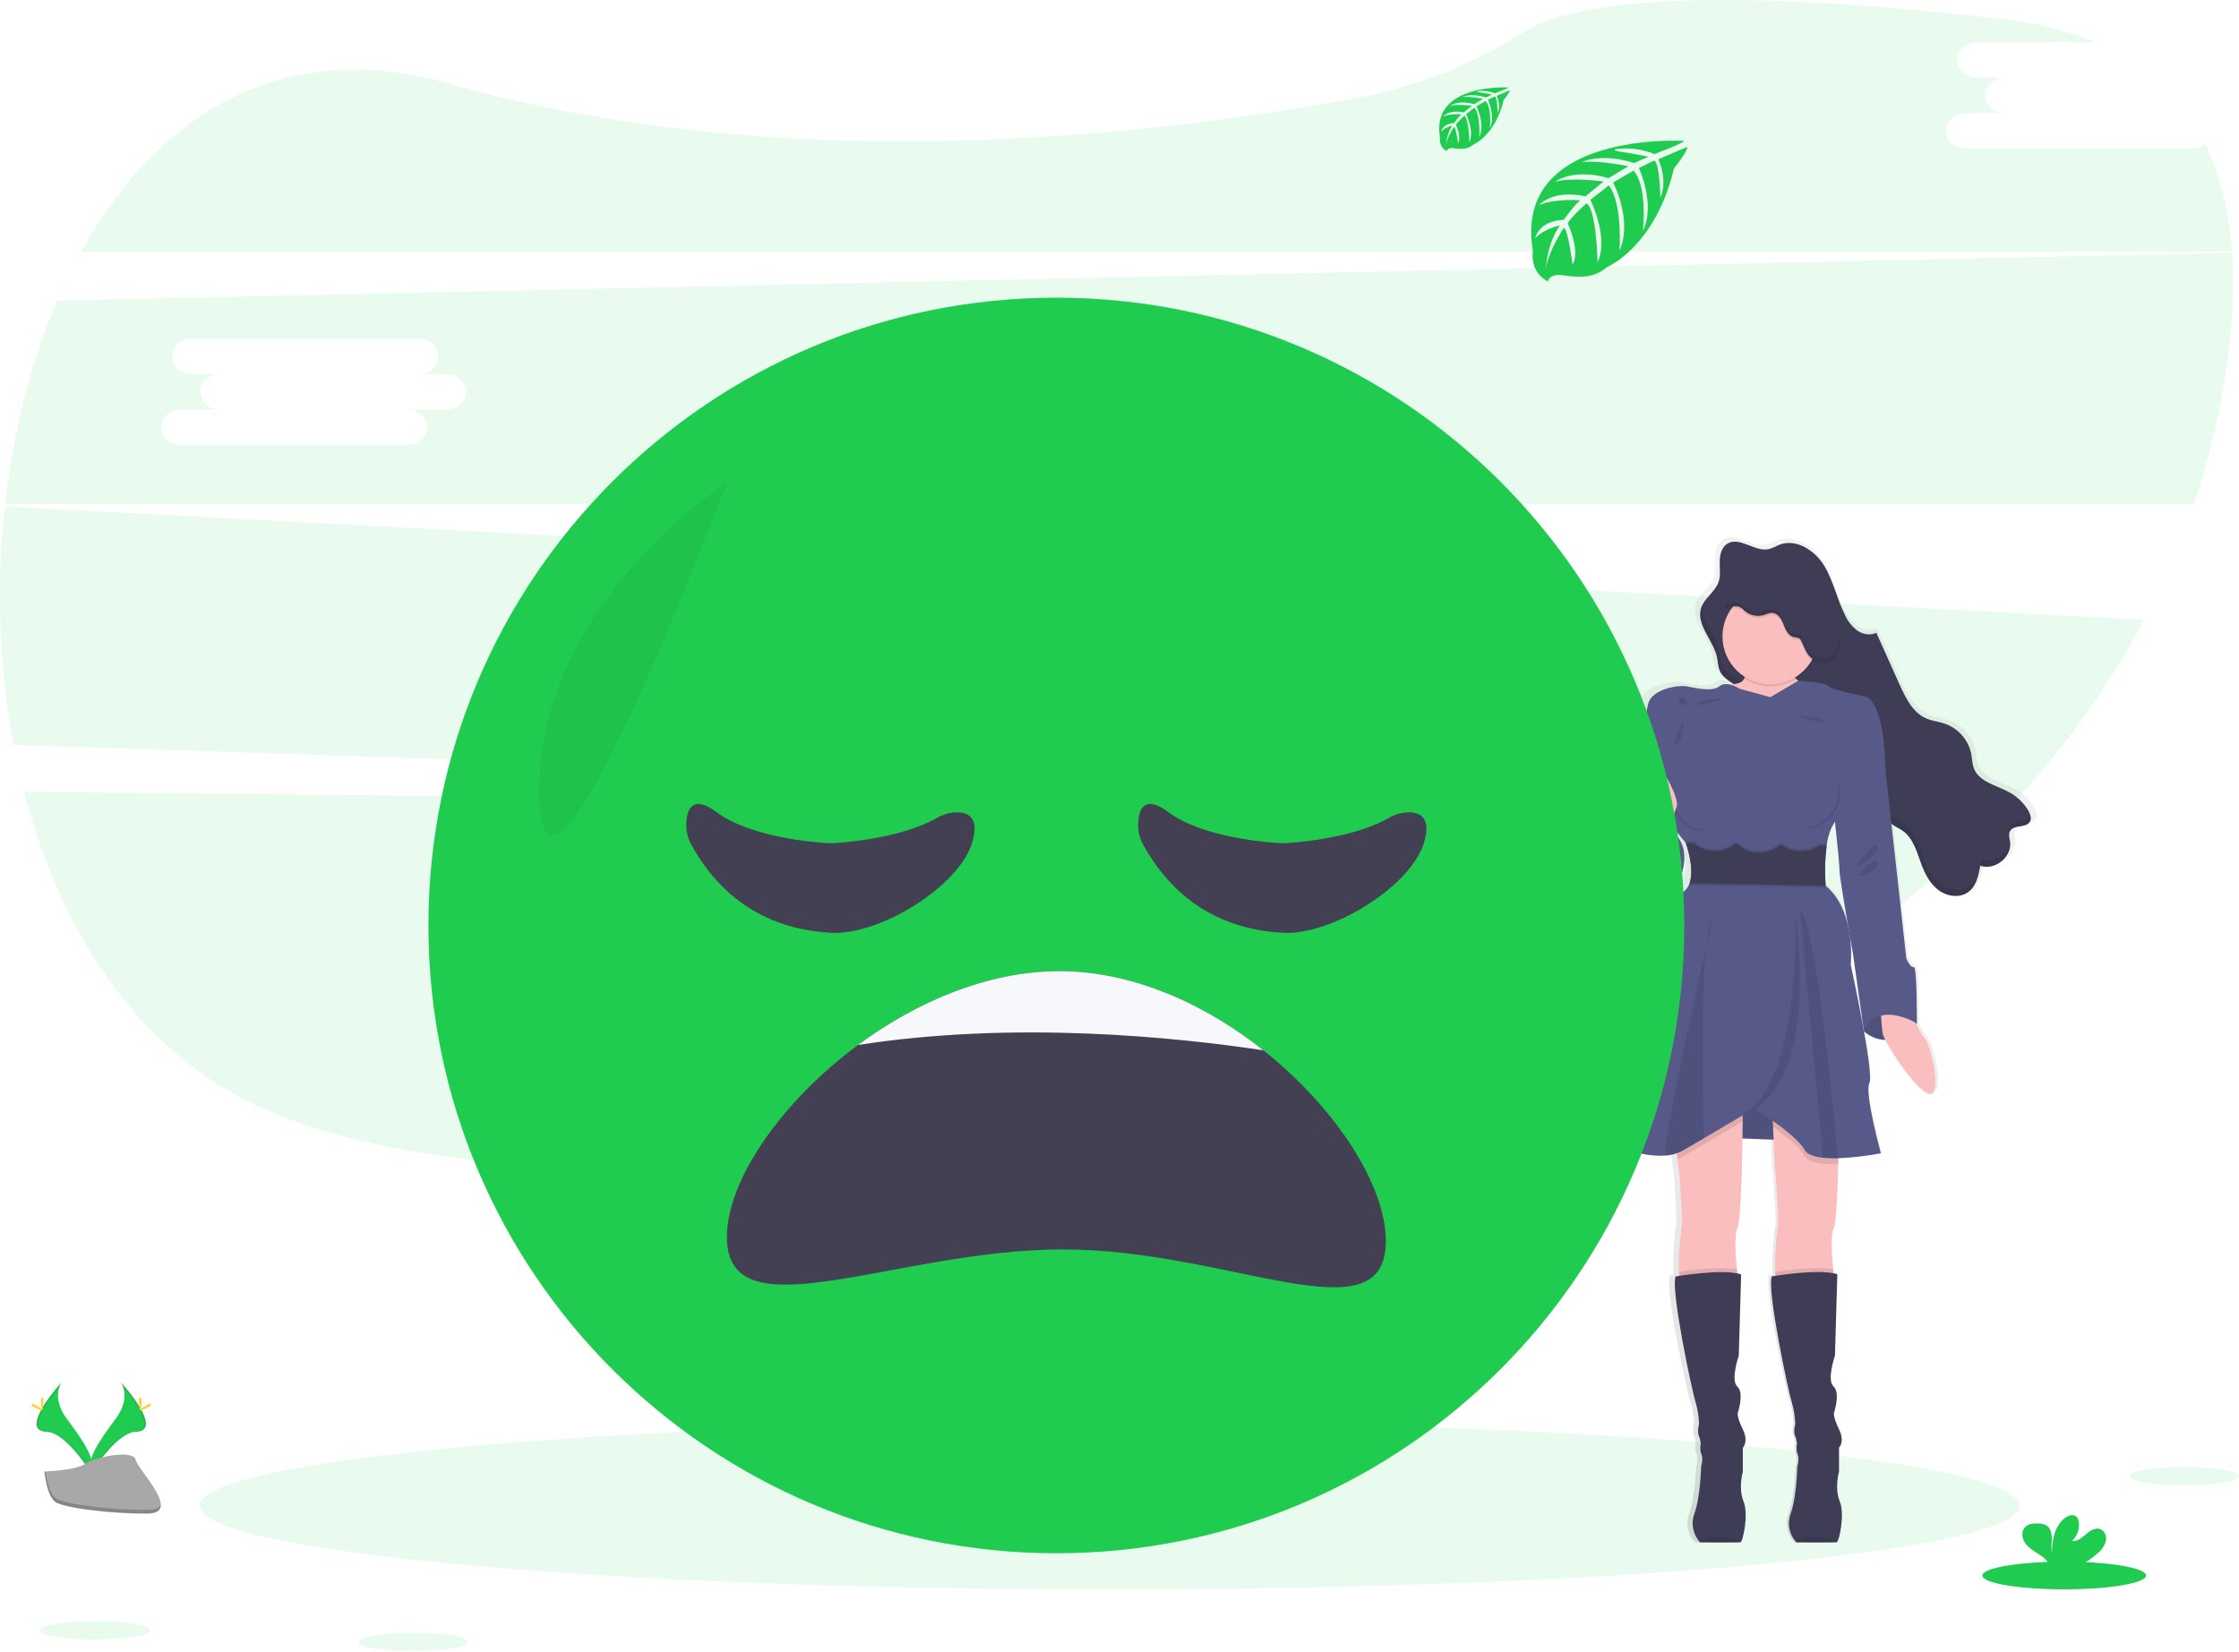
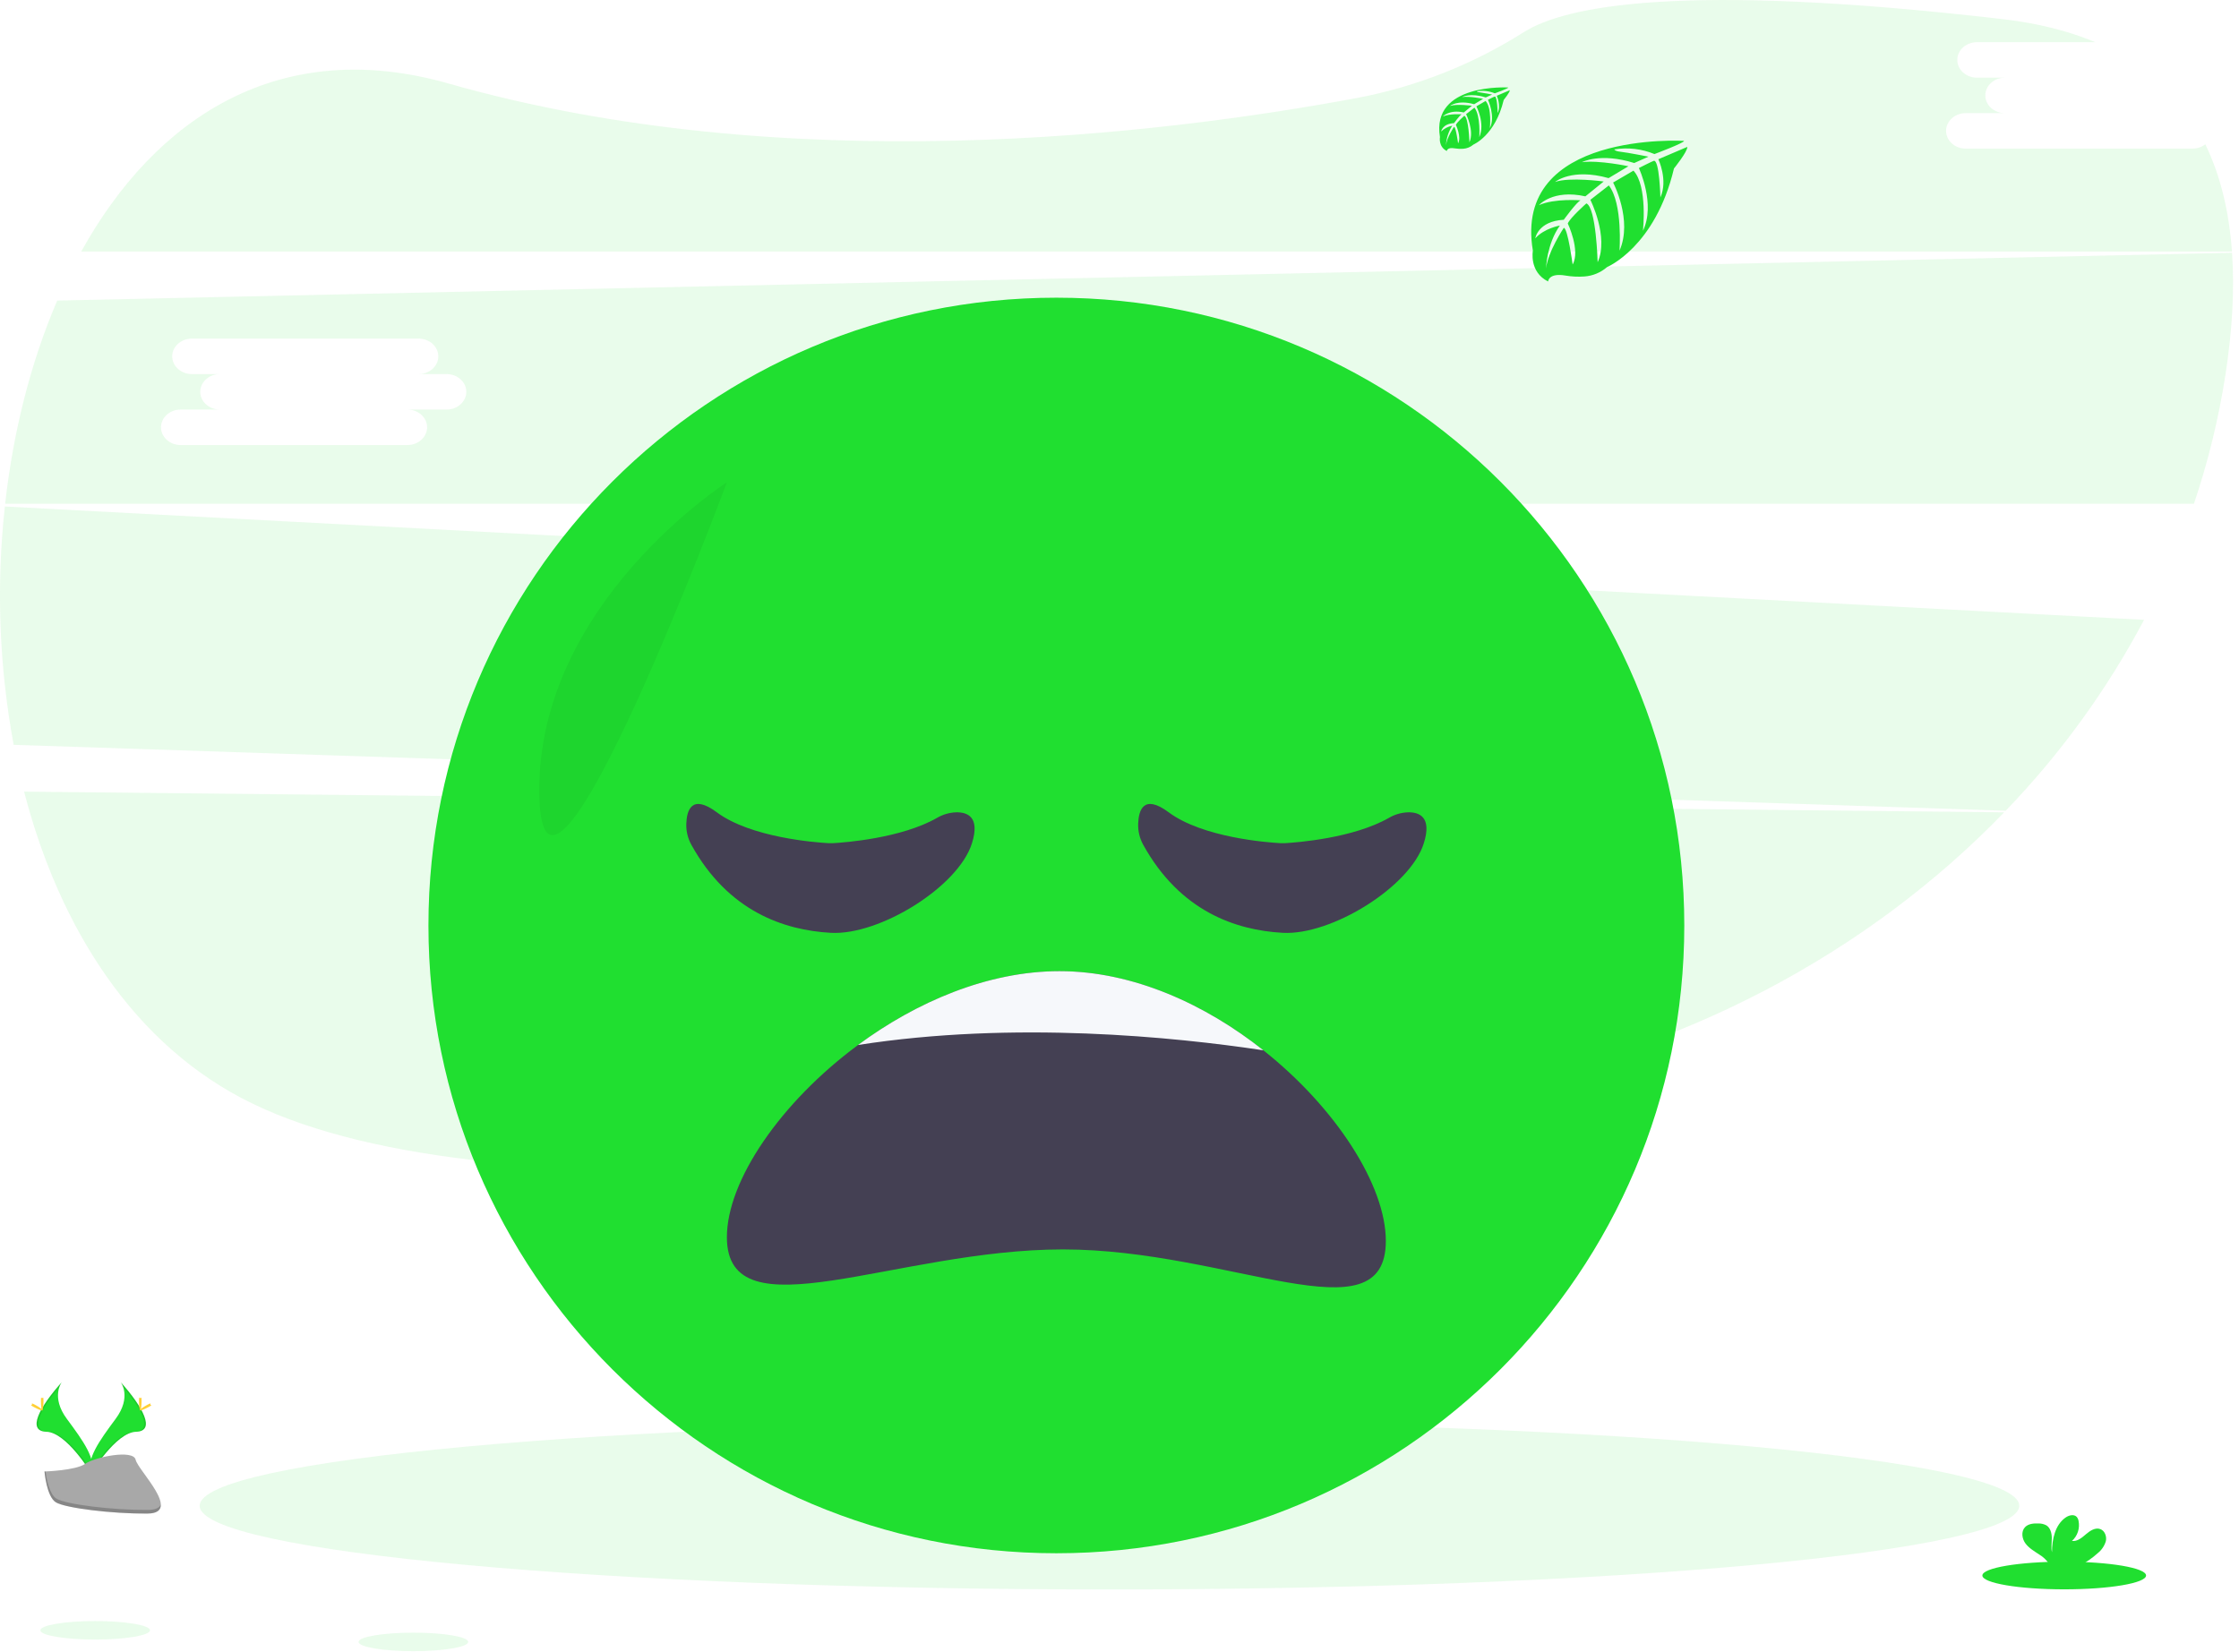
- <svg xmlns="http://www.w3.org/2000/svg" data-name="Layer 1" width="1100.02" height="811.41" viewBox="0 0 1100.02 811.41">
-   <defs>
-     <linearGradient id="785c60ff-874e-47fc-85e9-4f7317d8d736-263" x1="942.13" y1="802.28" x2="942.13" y2="308.24" gradientUnits="userSpaceOnUse">
-       <stop offset="0" stop-color="gray" stop-opacity="0.25" />
-       <stop offset="0.54" stop-color="gray" stop-opacity="0.12" />
-       <stop offset="1" stop-color="gray" stop-opacity="0.1" />
+ <svg xmlns="http://www.w3.org/2000/svg" data-name="Layer 1" width="1100.02" height="811.41" viewBox="0 0 1100.02 811.41" version="1.1" id="svg1761">
+   <defs id="defs1603">
+     <linearGradient id="785c60ff-874e-47fc-85e9-4f7317d8d736-282" x1="942.13" y1="802.28" x2="942.13" y2="308.24" gradientUnits="userSpaceOnUse">
+       <stop offset="0" stop-color="gray" stop-opacity="0.25" id="stop1596" />
+       <stop offset="0.54" stop-color="gray" stop-opacity="0.12" id="stop1598" />
+       <stop offset="1" stop-color="gray" stop-opacity="0.1" id="stop1600" />
    </linearGradient>
  </defs>
-   <path d="M61.83,433.31C79.2,500.44,115.94,558.47,174,586.6c120.7,58.46,392.91,28.31,596.07-6.3C875.16,562.4,967.53,513,1034.63,443.48Z" transform="translate(-49.99 -44.29)" fill="#20cc50" opacity="0.1" />
-   <path d="M1127.19,117.32H1015.72c-5.29,0-9.63-3.92-9.63-8.71s4.34-8.72,9.63-8.72H1035c-5.3,0-9.63-3.92-9.63-8.72s4.33-8.71,9.63-8.71h-13.76c-5.3,0-9.64-3.92-9.64-8.72s4.34-8.71,9.64-8.71h58.18c-12.91-5.43-28-9.29-45.39-11.32C875.38,35.28,818.74,47.47,798.76,60a234.52,234.52,0,0,1-81.54,32.34c-97.88,18.27-280.93,40.25-446.84-7C187.92,61.81,126.63,101.52,89.9,167.9H1146.55c-1.38-19.29-5.51-37.11-13.09-52.7A10.17,10.17,0,0,1,1127.19,117.32Z" transform="translate(-49.99 -44.29)" fill="#20cc50" opacity="0.1" />
-   <path d="M52.38,293.19A402.53,402.53,0,0,0,56.7,410.31l978.68,32.39a415.21,415.21,0,0,0,68-93.82Zm387.08,83.55H420.19c5.3,0,9.64,3.93,9.64,8.72s-4.34,8.71-9.64,8.71H308.72c-5.29,0-9.63-3.92-9.63-8.71s4.34-8.72,9.63-8.72H328c-5.3,0-9.63-3.92-9.63-8.71s4.33-8.72,9.63-8.72H314.23c-5.3,0-9.64-3.92-9.64-8.71s4.34-8.72,9.64-8.72H425.7c5.3,0,9.63,3.92,9.63,8.72s-4.33,8.71-9.63,8.71h13.76c5.3,0,9.63,3.92,9.63,8.72S444.76,376.74,439.46,376.74Z" transform="translate(-49.99 -44.29)" fill="#20cc50" opacity="0.1" />
-   <path d="M1146.59,168.5,78.11,192c-13,30.23-21.62,64.41-25.59,99.83H1127.87a379.29,379.29,0,0,0,15.52-63.63C1146.6,207.39,1147.88,187.26,1146.59,168.5ZM269.46,245.55H250.19c5.3,0,9.64,3.93,9.64,8.72s-4.34,8.72-9.64,8.72H138.72c-5.29,0-9.63-3.93-9.63-8.72s4.34-8.72,9.63-8.72H158c-5.3,0-9.63-3.92-9.63-8.71s4.33-8.72,9.63-8.72H144.23c-5.3,0-9.64-3.92-9.64-8.71s4.34-8.72,9.64-8.72H255.7c5.3,0,9.63,3.92,9.63,8.72s-4.33,8.71-9.63,8.71h13.76c5.3,0,9.63,3.93,9.63,8.72S274.76,245.55,269.46,245.55Z" transform="translate(-49.99 -44.29)" fill="#20cc50" opacity="0.1" />
-   <ellipse cx="545.08" cy="739.96" rx="446.98" ry="41.12" fill="#20cc50" opacity="0.1" />
-   <path d="M1050.63,444.61a1.48,1.48,0,0,1,0-.21c0-.11,0-.21,0-.31h0a8.54,8.54,0,0,0-1.27-3.21,25.29,25.29,0,0,0-9.26-8.76c-6.6-3.62-15.67-5.17-18.31-12.08-.81-2.14-.83-4.47-1.23-6.71a20.29,20.29,0,0,0-13.39-15.23c-3.14-1.05-6.53-1.34-9.58-2.64-6.82-2.9-10.42-10.05-13.47-16.66q-5.92-12.8-11.84-25.61c-3,1.51-6.88.8-9.69-1.09a20.1,20.1,0,0,1-6.27-7.75c-4.07-7.9-5.82-16.85-10.6-24.37s-14.33-13.46-22.77-10.19a38.86,38.86,0,0,1-5.1,2.11c-7.23,1.69-15.23-6.57-21.42-2.56A7,7,0,0,0,894,312a1.2,1.2,0,0,1,0-.2,12.79,12.79,0,0,0-1.32,5.22v0c0,.37,0,.73,0,1.08,0,.06,0,.12,0,.18,0,1.44.09,2.9.11,4.36a19.43,19.43,0,0,1-.28,3.66l0-.1a12.32,12.32,0,0,1-.52,2c-1.61,4.32-6.07,7.15-8.16,11.21l0-.2a10.56,10.56,0,0,0-.61,1.37,10.2,10.2,0,0,0-.57,3.31c-.18,7.63,7.91,14.81,8.85,23,.67,5.8,2,7.66,6.93,10.94l1.08.72c-.43,0-.87.06-1.36.07a3.32,3.32,0,0,0-.57.06,6.1,6.1,0,0,0-5.14.9c-3.78,3-12.72.69-16.69,0s-17.57,1.17-19.47,8.71-5.16,23.1-5.16,23.1,0,9.87-1.21,11.71a.59.59,0,0,0,0,.4c0,2.77.1,19.42-2.58,23.71-.66,1-.61,3.21-.12,5.93-2.82,3.63-5.47,7.87-5,10.65.86,5.69,12.4,23.58,28.94,14,0,0,9.41-17.21-2.43-26.36l.51-2c3.58,4.4,6.23,7.56,6.23,7.56s.14.37.36,1h-.36a47,47,0,0,1,2.78,13.08,16,16,0,0,1-.88,4.81h.31c-.09.34-.19.68-.31,1a8.72,8.72,0,0,1-3.11,4.21c-8.27,5.86-17.74,47.71-17.74,47.71S837.75,596.45,834,600.3c-3.1,3.16,16.38,12.06,31,11a23.86,23.86,0,0,0,6-1.14c.09,1,.19,2,.29,2.91.31,3,.63,5.78.83,6.65.52,2.18,1.55,24.44,1.55,24.44s-2.11,14.46-1.6,24.52c0,.69.09,1.35.15,2l-1.82.28c-2.76,6.2,8.61,57.93,10.16,62.28a41.42,41.42,0,0,1,1.72,10.55s-1,3.68-.17,5.69a13.84,13.84,0,0,1,1,3.85s-.68,3.34.35,5.52-.17,6-.17,6-.34,15.07-3.44,23.27A13.4,13.4,0,0,0,882,801.4a8.21,8.21,0,0,0,.7.81s17.1.14,20.11,0l.39,0c1.21-.17,4.31-13.73,1.55-20.26s-.34-14.57-.34-14.57V755.5s3.1-2.86,0-9-2.59-8-2.59-8,3.45-9.88-.17-13.06.69-15.24.69-15.24L903.56,670a15.81,15.81,0,0,0-1.95-.5c-.07-.66-.14-1.34-.21-2.06-.71-7.28-1.32-17.18.26-20S904,620,904.25,602.89l15.76.6c.33,8,.68,15.3.9,16.23.52,2.18,1.56,24.44,1.56,24.44s-2.12,14.46-1.61,24.52c0,.69.09,1.35.15,2l-1.82.28c-2.76,6.2,8.61,57.93,10.16,62.28a41.65,41.65,0,0,1,1.73,10.55s-1,3.68-.18,5.69a13.84,13.84,0,0,1,1,3.85s-.68,3.34.35,5.52-.17,6-.17,6-.34,15.07-3.44,23.27a13.4,13.4,0,0,0,2.22,13.26,8.21,8.21,0,0,0,.7.81s17.1.14,20.11,0l.39,0c1.21-.17,4.31-13.73,1.55-20.26s-.34-14.57-.34-14.57V755.5s3.1-2.86,0-9-2.59-8-2.59-8,3.45-9.88-.17-13.06.69-15.24.69-15.24L952.44,670a15.36,15.36,0,0,0-2-.5c-.07-.66-.14-1.34-.21-2.06-.71-7.28-1.32-17.18.26-20,1.27-2.31,2-17.19,2.33-31.72,0-1,0-2,.08-3a155.09,155.09,0,0,0,21.58-2.42s-8.43-29.81-5.85-34.66c1.11-2.09-.49-13.22-2.68-25.21a17.52,17.52,0,0,0,10.78,3.9c3.77,7.25,15.24,23.93,21.7,26.5,7.58,3,1.89-23.6-1.72-27.45a32.39,32.39,0,0,1-4.28-6.87c.1-.12.21-.22.31-.33s.18-28.3-1.55-27.79-3.79-4.19-3.79-4.19l-5.34-46.87-2.24-19.62,0,0c1.87,1.38,4.09,2.26,6,3.63,5.2,3.81,6.9,10.5,9.18,16.42,1.88,4.87,4.52,9.7,8.85,12.76s10.68,3.87,15,.77c4-2.91,5.18-8.16,6.06-12.95,7.26,2.55,16.07-4.27,15.13-11.72-.23-1.84-.91-3.85.05-5.46,1.92-3.18,8-1.33,10-4.47a3.34,3.34,0,0,0,.5-1.81C1050.62,444.74,1050.63,444.68,1050.63,444.61Zm-97.11,25.78c-.11,1.79,2.35,16.17,4.35,27.55-1.64-7.09-4.93-14.66-11.41-19.85,0,0,0-.36-.08-1h.08s-.27-2.86-.31-6.93a76.34,76.34,0,0,1,.8-10.78v-.09h-.13c0-.3.08-.61.13-.91a32.5,32.5,0,0,1,2.43-8.74,24.23,24.23,0,0,1,1.85-3.14C952.3,456.17,953.62,468.58,953.52,470.39Zm5.38,33.32c.88,4.91,1.51,8.36,1.51,8.36l5.31,36.46v.17c-2.86-15.39-6.51-31.61-6.51-31.61A63,63,0,0,0,958.9,503.71Z" transform="translate(-49.99 -44.29)" fill="url(#785c60ff-874e-47fc-85e9-4f7317d8d736-263)" />
-   <path d="M893.82,368.89c-1-9.24-11-17.21-8-26,1.63-4.79,6.73-7.72,8.45-12.48,1.14-3.14.63-6.59.64-9.93s.79-7.07,3.57-8.92c6-4,13.72,4.23,20.72,2.55a36.67,36.67,0,0,0,4.93-2.1c8.17-3.25,17.41,2.67,22,10.15s6.31,16.4,10.25,24.26a19.9,19.9,0,0,0,6.06,7.71c2.72,1.88,6.44,2.59,9.38,1.09l11.45,25.5c3,6.57,6.44,13.69,13,16.58,2.94,1.29,6.22,1.58,9.26,2.63a20,20,0,0,1,13,15.15c.39,2.24.4,4.56,1.19,6.69,2.55,6.88,11.32,8.42,17.71,12a24.77,24.77,0,0,1,9,8.71c1,1.73,1.86,4,.79,5.7-1.93,3.12-7.8,1.28-9.66,4.45-.94,1.6-.28,3.6,0,5.44.91,7.41-7.62,14.2-14.64,11.66-.85,4.77-2,10-5.86,12.89-4.15,3.1-10.3,2.28-14.49-.76s-6.73-7.85-8.55-12.7c-2.21-5.9-3.86-12.56-8.89-16.35-1.82-1.36-4-2.24-5.78-3.61-4-3.06-6-8.11-7.43-13-1.85-6.1-3.32-12.37-6-18.13s-6.92-11.12-12.73-13.75c-5.45-2.45-11.73-2.29-17.36-4.28-9.69-3.42-16.86-11.57-26.5-15.41a42.89,42.89,0,0,1-8.7-4.92C895.78,376.52,894.46,374.67,893.82,368.89Z" transform="translate(-49.99 -44.29)" fill="#3f3d56" />
-   <g opacity="0.1">
-     <path d="M894.72,328.45a10.12,10.12,0,0,0,.54-1.21c1.13-3.14.63-6.59.64-9.93a17.84,17.84,0,0,1,.31-3.32,14,14,0,0,0-1.31,6.32C894.89,323,895.21,325.82,894.72,328.45Z" transform="translate(-49.99 -44.29)" />
-     <path d="M1018,479.48c-4.15,3.09-10.3,2.28-14.49-.77S996.77,470.87,995,466c-2.21-5.9-3.85-12.56-8.89-16.35-1.81-1.36-4-2.25-5.77-3.61-4-3.06-6-8.11-7.44-12.95-1.85-6.1-3.31-12.37-6-18.13s-6.91-11.12-12.73-13.75c-5.44-2.45-11.72-2.29-17.35-4.28-9.7-3.42-16.87-11.57-26.5-15.41a43.45,43.45,0,0,1-8.71-4.92c-4.74-3.27-6-5.12-6.7-10.89-1-8.66-9.8-16.21-8.43-24.37a12.68,12.68,0,0,0-.59,1.36c-3,8.8,7,16.77,8,26,.65,5.77,2,7.62,6.7,10.89a43.45,43.45,0,0,0,8.71,4.92c9.63,3.84,16.8,12,26.5,15.41,5.63,2,11.91,1.83,17.35,4.28,5.82,2.63,10,8,12.73,13.75s4.19,12,6,18.13c1.47,4.84,3.4,9.89,7.44,12.95,1.81,1.36,4,2.25,5.77,3.61,5,3.79,6.68,10.45,8.89,16.35,1.82,4.85,4.37,9.65,8.56,12.69s10.34,3.86,14.49.77c2.65-2,4-5.05,4.89-8.32A12.28,12.28,0,0,1,1018,479.48Z" transform="translate(-49.99 -44.29)" />
-     <path d="M1038.55,449.49a4.21,4.21,0,0,0-.48,2.34c2.26-2.23,7.36-.92,9.14-3.79a3.65,3.65,0,0,0,.46-2.35C1045.35,447.89,1040.25,446.58,1038.55,449.49Z" transform="translate(-49.99 -44.29)" />
-     <path d="M1023.86,466.59c-.19,1-.38,2.07-.62,3.11,6.12,1.91,13.19-3,14.19-9.2C1035,465.27,1029,468.46,1023.86,466.59Z" transform="translate(-49.99 -44.29)" />
-   </g>
-   <path d="M906.74,373.7s3.33,6.72-6.5,6.86,6.33,43.64,6.33,43.64L922.91,445l20.33-11,1.17-30.34,1.5-18.33s-19-6.17-15.5-14.33S906.74,373.7,906.74,373.7Z" transform="translate(-49.99 -44.29)" fill="#fbbebe" />
-   <path d="M965.75,551.06s12,11.81,26-3.86L981,535.79H967.4Z" transform="translate(-49.99 -44.29)" fill="#575a89" />
-   <path d="M967.05,535.79l-1.65,15.27s12,11.81,26-3.86" transform="translate(-49.99 -44.29)" opacity="0.1" />
-   <path d="M987.24,537.87s4.83,12.67,8.33,16.5,9,30.33,1.67,27.33-21.33-25.33-22.17-29.16-1.16-14.67-1.16-14.67Z" transform="translate(-49.99 -44.29)" fill="#fbbebe" />
-   <polygon points="832.42 558.58 897.08 561.08 889.58 533.74 857.01 533.08 832.42 558.58" fill="#575a89" />
-   <polygon points="841.41 558.58 906.08 561.08 898.58 533.74 866 533.08 841.41 558.58" opacity="0.1" />
-   <path d="M903.57,648c-1.53,2.85-.94,12.71-.25,20,.44,4.64.92,8.21.92,8.21s-24.17,7.5-27.83,1c-.93-1.65-1.39-4.54-1.55-7.93-.5-10,1.55-24.41,1.55-24.41s-1-22.16-1.5-24.33c-.2-.87-.51-3.63-.81-6.62-.44-4.44-.86-9.38-.86-9.38l33-17.5s0,3.28-.06,8.33C906,611.23,905.47,644.5,903.57,648Z" transform="translate(-49.99 -44.29)" fill="#fbbebe" />
-   <path d="M904.24,676.21s-24.17,7.5-27.83,1c-.93-1.65-1.39-4.54-1.55-7.93,5-.76,20.22-2.86,28.46-1.28C903.76,672.64,904.24,676.21,904.24,676.21Z" transform="translate(-49.99 -44.29)" opacity="0.1" />
-   <path d="M905.07,802.21l-.38,0c-2.91.11-19.45,0-19.45,0a9,9,0,0,1-.68-.8,13.64,13.64,0,0,1-2.15-13.2c3-8.17,3.33-23.17,3.33-23.17s1.17-3.83.17-6-.34-5.5-.34-5.5a14.25,14.25,0,0,0-1-3.83c-.83-2,.17-5.67.17-5.67a42.45,42.45,0,0,0-1.67-10.5c-1.5-4.33-12.5-55.83-9.83-62,0,0,23.33-4,32.17-1l-1.17,40s-4.17,12-.67,15.17.17,13,.17,13-.5,1.83,2.5,8,0,9,0,9v11.83s-2.33,8,.33,14.5S906.24,802,905.07,802.21Z" transform="translate(-49.99 -44.29)" fill="#3f3d56" />
-   <path d="M950.86,648c-1.53,2.85-.94,12.71-.25,20,.44,4.64.92,8.21.92,8.21s-24.17,7.5-27.83,1c-.93-1.65-1.39-4.54-1.55-7.93-.5-10,1.55-24.41,1.55-24.41s-1-22.16-1.5-24.33c-.27-1.17-.74-12.33-1.11-22.34-.31-8.54-.56-16.26-.56-16.26l33,5.1s0,14.51-.41,29.42C952.76,630.92,952.09,645.74,950.86,648Z" transform="translate(-49.99 -44.29)" fill="#fbbebe" />
-   <path d="M951.53,676.21s-24.17,7.5-27.83,1c-.93-1.65-1.39-4.54-1.55-7.93,5-.76,20.22-2.86,28.46-1.28C951.05,672.64,951.53,676.21,951.53,676.21Z" transform="translate(-49.99 -44.29)" opacity="0.1" />
-   <path d="M952.36,802.21l-.38,0c-2.91.11-19.45,0-19.45,0a9,9,0,0,1-.68-.8,13.64,13.64,0,0,1-2.15-13.2C932.7,780,933,765,933,765s1.17-3.83.17-6-.34-5.5-.34-5.5a14.25,14.25,0,0,0-1-3.83c-.83-2,.17-5.67.17-5.67a42.45,42.45,0,0,0-1.67-10.5c-1.5-4.33-12.5-55.83-9.83-62,0,0,23.33-4,32.17-1l-1.17,40s-4.17,12-.67,15.17.17,13,.17,13-.5,1.83,2.5,8,0,9,0,9v11.83s-2.33,8,.33,14.5S953.53,802,952.36,802.21Z" transform="translate(-49.99 -44.29)" fill="#3f3d56" />
-   <circle cx="869.75" cy="313.77" r="23.5" opacity="0.1" />
-   <circle cx="869.75" cy="312.77" r="23.5" fill="#fbbebe" />
-   <path d="M873.24,604.54l33-17.5s0,3.28-.06,8.33c-4.82,2.88-12.09,7.21-19.08,11.3-3.8,2.23-7.51,4.39-10.69,6.2a14.2,14.2,0,0,1-2.31,1C873.66,609.48,873.24,604.54,873.24,604.54Z" transform="translate(-49.99 -44.29)" opacity="0.1" />
-   <path d="M953.53,587s0,14.51-.41,29.42H953a55.48,55.48,0,0,1-7.39-.23c-4.31-.46-7.76-1.6-9-3.86-2.51-4.4-9.54-10-15.48-14.17-.31-8.54-.56-16.26-.56-16.26Z" transform="translate(-49.99 -44.29)" opacity="0.1" />
-   <path d="M947.39,459.91a95.17,95.17,0,0,0-.48,19.63c15.16,12.5,12.33,38.83,12.33,38.83s11.67,53.34,9.17,58.17,5.66,34.5,5.66,34.5A145.51,145.51,0,0,1,953,613.46a55.48,55.48,0,0,1-7.39-.23c-4.31-.46-7.76-1.6-9-3.86-4.66-8.16-24.83-20.33-24.83-20.33S899,596.7,887.1,603.67c-3.8,2.23-7.51,4.39-10.69,6.2a19.84,19.84,0,0,1-8.35,2.29c-14.15,1.05-33-7.81-30-10.95,3.67-3.84,21.84-71.17,21.84-71.17s9.16-41.67,17.16-47.5a8.65,8.65,0,0,0,3-4.19c2.74-7.61-1.84-19.81-1.84-19.81s-25.83-31.83-24.67-33.67,1.17-11.66,1.17-11.66,3.17-15.5,5-23,15-9.34,18.83-8.67,12.49,3,16.15,0,9.84,1.17,9.84,1.17l15.18,4.18,13.65-8s13.68.7,14.85,2.53,19.17,5.34,19.17,5.34c9.16,6.16,8.83,35.5,8.83,35.5s-22,19.16-26.5,29A33.06,33.06,0,0,0,947.39,459.91Z" transform="translate(-49.99 -44.29)" fill="#575a89" />
-   <path d="M971.24,418.2l5,4,5.17,46.5,5.16,46.67s2,4.67,3.67,4.17,1.5,27.66,1.5,27.66-19.14-11.77-26,3.86l-5.34-37.69s-6.84-38.5-6.67-41.5-3.5-35.5-3.5-35.5Z" transform="translate(-49.99 -44.29)" fill="#575a89" />
-   <path d="M857.24,420.37l-3.67,4.5s.34,19.33-2.5,24,7.84,32,11.84,30.33,13-44.33,13-44.83S857.24,420.37,857.24,420.37Z" transform="translate(-49.99 -44.29)" fill="#575a89" />
-   <path d="M856.91,447.87s-11.67,11.83-10.84,17.5,12,23.48,28,13.91C874.07,479.28,888.91,451.37,856.91,447.87Z" transform="translate(-49.99 -44.29)" fill="#575a89" />
-   <path d="M904.69,802.24c-2.91.11-19.45,0-19.45,0a9,9,0,0,1-.68-.8C888.79,800,897.93,797.84,904.69,802.24Z" transform="translate(-49.99 -44.29)" opacity="0.1" />
-   <path d="M952,802.24c-2.91.11-19.45,0-19.45,0a9,9,0,0,1-.68-.8C936.08,800,945.22,797.84,952,802.24Z" transform="translate(-49.99 -44.29)" opacity="0.1" />
-   <path d="M888.28,509.11c-2.55,24.46-1.71,73-1.18,94.56-3.8,2.23-7.51,4.39-10.69,6.2a19.84,19.84,0,0,1-8.35,2.29C867,605.64,881.68,538.67,888.28,509.11Z" transform="translate(-49.99 -44.29)" opacity="0.1" />
-   <path d="M891.4,495.23c-.07.35-1.28,5.67-3.12,13.88C889,502.1,890,497.07,891.4,495.23Z" transform="translate(-49.99 -44.29)" opacity="0.1" />
-   <path d="M932,492.59s14.17,89-27.79,100C904.2,592.55,933.24,588.14,932,492.59Z" transform="translate(-49.99 -44.29)" opacity="0.1" />
-   <path d="M953,613.46a55.48,55.48,0,0,1-7.39-.23L934.29,491.54C941.51,496.26,950.15,582.62,953,613.46Z" transform="translate(-49.99 -44.29)" opacity="0.1" />
-   <path d="M902.24,343.24a6.19,6.19,0,0,1,2.23.23,9.73,9.73,0,0,1,2.82,2.12,10.05,10.05,0,0,0,9.54,1.85,12.58,12.58,0,0,1,3.59-1c1.91,0,3.56,1.4,4.55,3s1.5,3.5,2.35,5.21,2.21,3.33,4.08,3.75A7.14,7.14,0,0,1,934,359a3.68,3.68,0,0,1,1.12,1.55c1.56,3.37,2.8,7.35,6.13,9a9.17,9.17,0,0,0,3.91.85,8.17,8.17,0,0,0,4-.72,7.66,7.66,0,0,0,2.94-2.93c2.08-3.44,2.32-7.7,1.83-11.69A32.16,32.16,0,0,0,948.7,341a29.35,29.35,0,0,0-26.85-12.39,37.42,37.42,0,0,0-5.35,1c-6.36,1.7-12.6,4.88-16.46,10.21a34.64,34.64,0,0,1-3.07,3.78C898.72,343.43,900.48,343.28,902.24,343.24Z" transform="translate(-49.99 -44.29)" opacity="0.1" />
-   <path d="M902.24,342.24a6.19,6.19,0,0,1,2.23.23,9.73,9.73,0,0,1,2.82,2.12,10.05,10.05,0,0,0,9.54,1.85,12.58,12.58,0,0,1,3.59-1c1.91,0,3.56,1.4,4.55,3s1.5,3.5,2.35,5.21,2.21,3.33,4.08,3.75A7.14,7.14,0,0,1,934,358a3.68,3.68,0,0,1,1.12,1.55c1.56,3.37,2.8,7.35,6.13,9a9.17,9.17,0,0,0,3.91.85,8.17,8.17,0,0,0,4-.72,7.66,7.66,0,0,0,2.94-2.93c2.08-3.44,2.32-7.7,1.83-11.69A32.16,32.16,0,0,0,948.7,340a29.35,29.35,0,0,0-26.85-12.39,37.42,37.42,0,0,0-5.35,1c-6.36,1.7-12.6,4.88-16.46,10.21a34.64,34.64,0,0,1-3.07,3.78C898.72,342.43,900.48,342.28,902.24,342.24Z" transform="translate(-49.99 -44.29)" fill="#3f3d56" />
-   <path d="M876.74,398.2s1.17,9.34-2.83,11.67S876.74,398.2,876.74,398.2Z" transform="translate(-49.99 -44.29)" opacity="0.1" />
-   <path d="M961.57,470.54s9.5-14,10.84-10S961.57,470.54,961.57,470.54Z" transform="translate(-49.99 -44.29)" opacity="0.1" />
-   <path d="M962.24,475.2s9.37-11.5,10.27-7S962.24,475.2,962.24,475.2Z" transform="translate(-49.99 -44.29)" opacity="0.1" />
-   <path d="M934.72,461.51a15.21,15.21,0,0,1-9.42-3.1l-.82,0a14.8,14.8,0,0,1-10.29,3.87A14.6,14.6,0,0,1,903.52,458l-1.09,0a15.71,15.71,0,0,1-20.28-.37l-3.91-.07s4.58,12.2,1.84,19.81l66.83,1.19a95.17,95.17,0,0,1,.48-19.63v-.09l-3.67-.07A15.38,15.38,0,0,1,934.72,461.51Z" transform="translate(-49.99 -44.29)" opacity="0.1" />
-   <path d="M934.72,463.51a15.21,15.21,0,0,1-9.42-3.1l-.82,0a14.8,14.8,0,0,1-10.29,3.87A14.6,14.6,0,0,1,903.52,460l-1.09,0a15.71,15.71,0,0,1-20.28-.37l-3.91-.07s4.58,12.2,1.84,19.81l66.83,1.19a95.17,95.17,0,0,1,.48-19.63v-.09l-3.67-.07A15.38,15.38,0,0,1,934.72,463.51Z" transform="translate(-49.99 -44.29)" opacity="0.1" />
-   <path d="M934.72,462.51a15.21,15.21,0,0,1-9.42-3.1l-.82,0a14.8,14.8,0,0,1-10.29,3.87A14.6,14.6,0,0,1,903.52,459l-1.09,0a15.71,15.71,0,0,1-20.28-.37l-3.91-.07s4.58,12.2,1.84,19.81l66.83,1.19a95.17,95.17,0,0,1,.48-19.63v-.09l-3.67-.07A15.38,15.38,0,0,1,934.72,462.51Z" transform="translate(-49.99 -44.29)" fill="#3f3d56" />
-   <path d="M931.75,395.83s14.07.9,14.16,2.9S931.75,395.83,931.75,395.83Z" transform="translate(-49.99 -44.29)" opacity="0.1" />
-   <path d="M897.57,387.3s-14.07.9-14.16,2.9S897.57,387.3,897.57,387.3Z" transform="translate(-49.99 -44.29)" opacity="0.1" />
-   <path d="M951.34,428.19c-.14-.1-.28-.18-.42-.27,3.6,3.24,3,10.32-1.42,16.16s-11.13,8.27-15.21,5.65c.13.11.24.23.38.34,4,3.06,11,.66,15.62-5.38S955.36,431.26,951.34,428.19Z" transform="translate(-49.99 -44.29)" opacity="0.1" />
-   <path d="M874.05,443.33c-3.56-6.42-3.1-13.51.93-16.2-.15.07-.31.13-.46.21-4.42,2.46-5,9.83-1.34,16.47s10.26,10,14.68,7.58a3.83,3.83,0,0,0,.42-.28C883.87,453.11,877.61,449.75,874.05,443.33Z" transform="translate(-49.99 -44.29)" opacity="0.1" />
-   <path d="M878.81,389.19h0l-1.29,2-3.29-1.75,1.73-2.66A7.25,7.25,0,0,1,878.81,389.19Z" transform="translate(-49.99 -44.29)" opacity="0.1" />
-   <path d="M857.91,463.2s2.93-13.78-1-18.16-2.67-27.34,3.33-26.84,15,18.66,13.5,22.5-7.17,23.5-7.17,23.5Z" transform="translate(-49.99 -44.29)" fill="#fbbebe" />
-   <path d="M952,363.78a7.66,7.66,0,0,1-2.94,2.93,8.17,8.17,0,0,1-4,.72,9.17,9.17,0,0,1-3.91-.85c-3.33-1.66-4.57-5.64-6.13-9A3.68,3.68,0,0,0,934,356a7.14,7.14,0,0,0-2.57-.63c-1.87-.42-3.22-2.05-4.08-3.75s-1.37-3.58-2.35-5.21-2.64-3.06-4.55-3a12.29,12.29,0,0,0-3.59,1.05,10.08,10.08,0,0,1-9.54-1.86,9.73,9.73,0,0,0-2.82-2.12,6.19,6.19,0,0,0-2.23-.23c-1.15,0-2.29.11-3.44.2a25.14,25.14,0,0,1-1.83,2.14c1.75-.15,3.51-.3,5.27-.34a6.19,6.19,0,0,1,2.23.23,9.73,9.73,0,0,1,2.82,2.12,10.08,10.08,0,0,0,9.54,1.86,12.29,12.29,0,0,1,3.59-1.05c1.91,0,3.56,1.4,4.55,3s1.5,3.5,2.35,5.21,2.21,3.33,4.08,3.75A7.14,7.14,0,0,1,934,358a3.68,3.68,0,0,1,1.12,1.55c1.56,3.37,2.8,7.35,6.13,9a9.17,9.17,0,0,0,3.91.85,8.17,8.17,0,0,0,4-.72,7.66,7.66,0,0,0,2.94-2.93,16.59,16.59,0,0,0,2-9.26A15.28,15.28,0,0,1,952,363.78Z" transform="translate(-49.99 -44.29)" opacity="0.1" />
-   <ellipse cx="812.35" cy="423.74" rx="9" ry="6.1" fill="#575a89" />
-   <circle cx="518.99" cy="454.79" r="308.5" fill="#20cc50" />
-   <path d="M730.85,654.11c0,48.7-76.56,4.16-158.64,4.16s-165.1,42.7-165.1-6c0-27.77,26.46-66.39,64.42-94.44h0c28.6-21.14,63.72-36.28,99-36.28,36.28,0,71.82,16.39,100.17,38.89C706.48,588.81,730.85,626.93,730.85,654.11Z" transform="translate(-49.99 -44.29)" fill="#444053" />
-   <path d="M670.69,560.42c-43.63-6.57-122.54-14.58-199.16-2.61,28.6-21.14,63.72-36.28,99-36.28C606.8,521.53,642.34,537.92,670.69,560.42Z" transform="translate(-49.99 -44.29)" fill="#f6f8fb" />
-   <path d="M407.11,281.31s-92.93,59.41-92.17,152.34S407.11,281.31,407.11,281.31Z" transform="translate(-49.99 -44.29)" opacity="0.05" />
-   <path d="M877.36,113.52s-84.2-5.07-74.27,53.93c0,0-2,10.42,7.48,15.16,0,0,.15-4.37,8.63-2.89a39,39,0,0,0,9.15.44,19,19,0,0,0,11.18-4.62h0s23.67-9.77,32.88-48.46c0,0,6.81-8.44,6.54-10.6l-14.21,6.06s4.85,10.25,1,18.77c0,0-.46-18.39-3.19-18-.55.09-7.38,3.55-7.38,3.55s8.35,17.86,2,30.83c0,0,2.39-22-4.66-29.54l-10,5.84s9.76,18.44,3.14,33.49c0,0,1.7-23.08-5.24-32.07l-9.07,7.07s9.17,18.18,3.58,30.66c0,0-.73-26.87-5.54-28.9,0,0-7.93,7-9.14,9.87,0,0,6.28,13.19,2.39,20.15,0,0-2.39-17.9-4.35-18,0,0-7.9,11.86-8.73,20,0,0,.35-12.1,6.81-21.13,0,0-7.64,1.31-12.09,6.27,0,0,1.23-8.39,14-9.12,0,0,6.53-9,8.28-9.54,0,0-12.75-1.07-20.48,2.36,0,0,6.8-7.91,22.81-4.32l9-7.3s-16.78-2.3-23.9.24c0,0,8.19-7,26.31-1.9l9.75-5.83s-14.31-3.08-22.84-2c0,0,9-4.85,25.69.41l7-3.13s-10.49-2.06-13.56-2.38-3.23-1.18-3.23-1.18A36.35,36.35,0,0,1,862.83,120S877.61,114.45,877.36,113.52Z" transform="translate(-49.99 -44.29)" fill="#20cc50" />
-   <path d="M791,87.29s-38-2.3-33.56,24.36c0,0-.89,4.71,3.38,6.85,0,0,.06-2,3.9-1.3a18.06,18.06,0,0,0,4.13.2,8.69,8.69,0,0,0,5.06-2.09h0s10.69-4.42,14.85-21.9c0,0,3.08-3.81,3-4.79l-6.42,2.74s2.2,4.63.47,8.48c0,0-.21-8.31-1.44-8.11-.25,0-3.34,1.6-3.34,1.6s3.78,8.07.93,13.93c0,0,1.08-9.94-2.1-13.35l-4.52,2.64s4.41,8.34,1.42,15.14c0,0,.76-10.43-2.37-14.49l-4.1,3.19s4.14,8.21,1.62,13.85c0,0-.33-12.14-2.51-13.06,0,0-3.58,3.16-4.13,4.46,0,0,2.84,6,1.08,9.11,0,0-1.08-8.09-2-8.12,0,0-3.57,5.35-3.94,9a19.48,19.48,0,0,1,3.07-9.55,10.71,10.71,0,0,0-5.46,2.83s.55-3.79,6.34-4.12c0,0,2.95-4.06,3.74-4.31,0,0-5.76-.48-9.25,1.07,0,0,3.07-3.58,10.31-2l4-3.29s-7.58-1-10.8.1c0,0,3.7-3.16,11.89-.85l4.4-2.64s-6.46-1.39-10.32-.89c0,0,4.07-2.19,11.61.19l3.15-1.42s-4.74-.93-6.12-1.07-1.47-.53-1.47-.53a16.39,16.39,0,0,1,8.9,1S791.11,87.71,791,87.29Z" transform="translate(-49.99 -44.29)" fill="#20cc50" />
-   <ellipse cx="1073.09" cy="725.46" rx="26.93" ry="4.55" fill="#20cc50" opacity="0.1" />
-   <ellipse cx="46.77" cy="801.15" rx="26.93" ry="4.55" fill="#20cc50" opacity="0.1" />
-   <ellipse cx="203.1" cy="806.86" rx="26.93" ry="4.55" fill="#20cc50" opacity="0.1" />
-   <ellipse cx="1014.15" cy="774.22" rx="40.21" ry="6.8" fill="#20cc50" />
-   <path d="M1080.76,807.4a11.73,11.73,0,0,0,3.84-5.79c.49-2.29-.49-5.05-2.68-5.89-2.46-.94-5.09.77-7.08,2.49s-4.28,3.68-6.89,3.32a10.47,10.47,0,0,0,3.24-9.81,4.12,4.12,0,0,0-.9-2c-1.37-1.46-3.84-.84-5.48.31-5.2,3.66-6.65,10.72-6.68,17.08-.52-2.29-.08-4.68-.09-7s-.66-5-2.64-6.23a8,8,0,0,0-4-.94c-2.34-.09-4.94.14-6.54,1.85-2,2.13-1.47,5.69.26,8s4.35,3.81,6.76,5.42a15,15,0,0,1,4.84,4.61,4.83,4.83,0,0,1,.36.83h14.65A40.77,40.77,0,0,0,1080.76,807.4Z" transform="translate(-49.99 -44.29)" fill="#20cc50" />
-   <path d="M109.33,723.55s5.49,7.18-2.54,18-14.65,20-12,26.76c0,0,12.11-20.14,22-20.43S120.17,735.66,109.33,723.55Z" transform="translate(-49.99 -44.29)" fill="#20cc50" />
-   <path d="M109.33,723.55a9,9,0,0,1,1.12,2.25c9.62,11.3,14.74,21.85,5.5,22.11-8.62.25-19,15.65-21.43,19.54a9.3,9.3,0,0,0,.3.89s12.11-20.14,22-20.43S120.17,735.66,109.33,723.55Z" transform="translate(-49.99 -44.29)" opacity="0.1" />
-   <path d="M119.54,732.7c0,2.53-.29,4.58-.64,4.58s-.63-2-.63-4.58.35-1.34.71-1.34S119.54,730.17,119.54,732.7Z" transform="translate(-49.99 -44.29)" fill="#ffd037" />
-   <path d="M123,735.72c-2.22,1.21-4.15,1.94-4.32,1.63s1.5-1.53,3.72-2.74,1.34-.33,1.51,0S125.26,734.51,123,735.72Z" transform="translate(-49.99 -44.29)" fill="#ffd037" />
-   <path d="M80.31,723.55s-5.49,7.18,2.53,18,14.65,20,12,26.76c0,0-12.12-20.14-22-20.43S69.46,735.66,80.31,723.55Z" transform="translate(-49.99 -44.29)" fill="#20cc50" />
-   <path d="M80.31,723.55a8.63,8.63,0,0,0-1.12,2.25c-9.62,11.3-14.75,21.85-5.5,22.11,8.61.25,19,15.65,21.42,19.54a9.24,9.24,0,0,1-.29.89s-12.12-20.14-22-20.43S69.46,735.66,80.31,723.55Z" transform="translate(-49.99 -44.29)" opacity="0.1" />
-   <path d="M70.1,732.7c0,2.53.28,4.58.63,4.58s.63-2,.63-4.58-.35-1.34-.7-1.34S70.1,730.17,70.1,732.7Z" transform="translate(-49.99 -44.29)" fill="#ffd037" />
-   <path d="M66.59,735.72c2.22,1.21,4.16,1.94,4.33,1.63s-1.5-1.53-3.72-2.74-1.35-.33-1.51,0S64.37,734.51,66.59,735.72Z" transform="translate(-49.99 -44.29)" fill="#ffd037" />
-   <path d="M71.85,767.4s15.36-.47,20-3.77,23.63-7.23,24.78-2,23.08,26.3,5.74,26.44-40.29-2.71-44.91-5.52S71.85,767.4,71.85,767.4Z" transform="translate(-49.99 -44.29)" fill="#a8a8a8" />
-   <path d="M122.66,786.28c-17.34.14-40.29-2.71-44.91-5.52-3.52-2.14-4.92-9.83-5.39-13.38l-.51,0s1,12.39,5.59,15.2,27.57,5.66,44.91,5.52c5,0,6.73-1.83,6.64-4.46C128.29,785.25,126.39,786.25,122.66,786.28Z" transform="translate(-49.99 -44.29)" opacity="0.2" />
-   <path d="M459.3,458.63c5.87-.33,33.5-2.41,51.05-12.42a19.89,19.89,0,0,1,9.27-2.73c5.58-.16,12,2.17,7.89,15.21-6.66,21.33-45.33,45.33-69.33,44-23.08-1.28-50.46-10.58-68.54-43.28a20,20,0,0,1-2.47-10.29c.21-6.6,2.61-14.87,15-5.65,16.74,12.45,48.5,14.81,54.87,15.16A21.11,21.11,0,0,0,459.3,458.63Z" transform="translate(-49.99 -44.29)" fill="#444053" />
-   <path d="M681.3,458.63c5.87-.33,33.5-2.41,51.05-12.42a19.89,19.89,0,0,1,9.27-2.73c5.58-.16,12,2.17,7.89,15.21-6.66,21.33-45.33,45.33-69.33,44-23.08-1.28-50.46-10.58-68.54-43.28a20,20,0,0,1-2.47-10.29c.21-6.6,2.61-14.87,15-5.65,16.74,12.45,48.5,14.81,54.87,15.16A21.11,21.11,0,0,0,681.3,458.63Z" transform="translate(-49.99 -44.29)" fill="#444053" />
+   <path d="M61.83,433.31C79.2,500.44,115.94,558.47,174,586.6c120.7,58.46,392.91,28.31,596.07-6.3C875.16,562.4,967.53,513,1034.63,443.48Z" transform="translate(-49.99 -44.29)" fill="#20df30" opacity="0.1" id="path1607" />
+   <path d="M1127.19,117.32H1015.72c-5.29,0-9.63-3.92-9.63-8.71s4.34-8.72,9.63-8.72H1035c-5.3,0-9.63-3.92-9.63-8.72s4.33-8.71,9.63-8.71h-13.76c-5.3,0-9.64-3.92-9.64-8.72s4.34-8.71,9.64-8.71h58.18c-12.91-5.43-28-9.29-45.39-11.32C875.38,35.28,818.74,47.47,798.76,60a234.52,234.52,0,0,1-81.54,32.34c-97.88,18.27-280.93,40.25-446.84-7C187.92,61.81,126.63,101.52,89.9,167.9H1146.55c-1.38-19.29-5.51-37.11-13.09-52.7A10.17,10.17,0,0,1,1127.19,117.32Z" transform="translate(-49.99 -44.29)" fill="#20df30" opacity="0.1" id="path1609" />
+   <path d="M52.38,293.19A402.53,402.53,0,0,0,56.7,410.31l978.68,32.39a415.21,415.21,0,0,0,68-93.82Zm387.08,83.55H420.19c5.3,0,9.64,3.93,9.64,8.72s-4.34,8.71-9.64,8.71H308.72c-5.29,0-9.63-3.92-9.63-8.71s4.34-8.72,9.63-8.72H328c-5.3,0-9.63-3.92-9.63-8.71s4.33-8.72,9.63-8.72H314.23c-5.3,0-9.64-3.92-9.64-8.71s4.34-8.72,9.64-8.72H425.7c5.3,0,9.63,3.92,9.63,8.72s-4.33,8.71-9.63,8.71h13.76c5.3,0,9.63,3.92,9.63,8.72S444.76,376.74,439.46,376.74Z" transform="translate(-49.99 -44.29)" fill="#20df30" opacity="0.1" id="path1611" />
+   <path d="M1146.59,168.5,78.11,192c-13,30.23-21.62,64.41-25.59,99.83H1127.87a379.29,379.29,0,0,0,15.52-63.63C1146.6,207.39,1147.88,187.26,1146.59,168.5ZM269.46,245.55H250.19c5.3,0,9.64,3.93,9.64,8.72s-4.34,8.72-9.64,8.72H138.72c-5.29,0-9.63-3.93-9.63-8.72s4.34-8.72,9.63-8.72H158c-5.3,0-9.63-3.92-9.63-8.71s4.33-8.72,9.63-8.72H144.23c-5.3,0-9.64-3.92-9.64-8.71s4.34-8.72,9.64-8.72H255.7c5.3,0,9.63,3.92,9.63,8.72s-4.33,8.71-9.63,8.71h13.76c5.3,0,9.63,3.93,9.63,8.72S274.76,245.55,269.46,245.55Z" transform="translate(-49.99 -44.29)" fill="#20df30" opacity="0.1" id="path1613" />
+   <ellipse cx="545.08" cy="739.96" rx="446.98" ry="41.12" fill="#20df30" opacity="0.1" id="ellipse1615" />
+   <circle cx="518.99" cy="454.79" r="308.5" fill="#20df30" id="circle1715" />
+   <path d="M730.85,654.11c0,48.7-76.56,4.16-158.64,4.16s-165.1,42.7-165.1-6c0-27.77,26.46-66.39,64.42-94.44h0c28.6-21.14,63.72-36.28,99-36.28,36.28,0,71.82,16.39,100.17,38.89C706.48,588.81,730.85,626.93,730.85,654.11Z" transform="translate(-49.99 -44.29)" fill="#444053" id="path1717" />
+   <path d="M670.69,560.42c-43.63-6.57-122.54-14.58-199.16-2.61,28.6-21.14,63.72-36.28,99-36.28C606.8,521.53,642.34,537.92,670.69,560.42Z" transform="translate(-49.99 -44.29)" fill="#f6f8fb" id="path1719" />
+   <path d="M407.11,281.31s-92.93,59.41-92.17,152.34S407.11,281.31,407.11,281.31Z" transform="translate(-49.99 -44.29)" opacity="0.05" id="path1721" />
+   <path d="M877.36,113.52s-84.2-5.07-74.27,53.93c0,0-2,10.42,7.48,15.16,0,0,.15-4.37,8.63-2.89a39,39,0,0,0,9.15.44,19,19,0,0,0,11.18-4.62h0s23.67-9.77,32.88-48.46c0,0,6.81-8.44,6.54-10.6l-14.21,6.06s4.85,10.25,1,18.77c0,0-.46-18.39-3.19-18-.55.09-7.38,3.55-7.38,3.55s8.35,17.86,2,30.83c0,0,2.39-22-4.66-29.54l-10,5.84s9.76,18.44,3.14,33.49c0,0,1.7-23.08-5.24-32.07l-9.07,7.07s9.17,18.18,3.58,30.66c0,0-.73-26.87-5.54-28.9,0,0-7.93,7-9.14,9.87,0,0,6.28,13.19,2.39,20.15,0,0-2.39-17.9-4.35-18,0,0-7.9,11.86-8.73,20,0,0,.35-12.1,6.81-21.13,0,0-7.64,1.31-12.09,6.27,0,0,1.23-8.39,14-9.12,0,0,6.53-9,8.28-9.54,0,0-12.75-1.07-20.48,2.36,0,0,6.8-7.91,22.81-4.32l9-7.3s-16.78-2.3-23.9.24c0,0,8.19-7,26.31-1.9l9.75-5.83s-14.31-3.08-22.84-2c0,0,9-4.85,25.69.41l7-3.13s-10.49-2.06-13.56-2.38-3.23-1.18-3.23-1.18A36.35,36.35,0,0,1,862.83,120S877.61,114.45,877.36,113.52Z" transform="translate(-49.99 -44.29)" fill="#20df30" id="path1723" />
+   <path d="M791,87.29s-38-2.3-33.56,24.36c0,0-.89,4.71,3.38,6.85,0,0,.06-2,3.9-1.3a18.06,18.06,0,0,0,4.13.2,8.69,8.69,0,0,0,5.06-2.09h0s10.69-4.42,14.85-21.9c0,0,3.08-3.81,3-4.79l-6.42,2.74s2.2,4.63.47,8.48c0,0-.21-8.31-1.44-8.11-.25,0-3.34,1.6-3.34,1.6s3.78,8.07.93,13.93c0,0,1.08-9.94-2.1-13.35l-4.52,2.64s4.41,8.34,1.42,15.14c0,0,.76-10.43-2.37-14.49l-4.1,3.19s4.14,8.21,1.62,13.85c0,0-.33-12.14-2.51-13.06,0,0-3.58,3.16-4.13,4.46,0,0,2.84,6,1.08,9.11,0,0-1.08-8.09-2-8.12,0,0-3.57,5.35-3.94,9a19.48,19.48,0,0,1,3.07-9.55,10.71,10.71,0,0,0-5.46,2.83s.55-3.79,6.34-4.12c0,0,2.95-4.06,3.74-4.31,0,0-5.76-.48-9.25,1.07,0,0,3.07-3.58,10.31-2l4-3.29s-7.58-1-10.8.1c0,0,3.7-3.16,11.89-.85l4.4-2.64s-6.46-1.39-10.32-.89c0,0,4.07-2.19,11.61.19l3.15-1.42s-4.74-.93-6.12-1.07-1.47-.53-1.47-.53a16.39,16.39,0,0,1,8.9,1S791.11,87.71,791,87.29Z" transform="translate(-49.99 -44.29)" fill="#20df30" id="path1725" />
+   <ellipse cx="46.77" cy="801.15" rx="26.93" ry="4.55" fill="#20df30" opacity="0.1" id="ellipse1729" />
+   <ellipse cx="203.1" cy="806.86" rx="26.93" ry="4.55" fill="#20df30" opacity="0.1" id="ellipse1731" />
+   <ellipse cx="1014.15" cy="774.22" rx="40.21" ry="6.8" fill="#20df30" id="ellipse1733" />
+   <path d="M1080.76,807.4a11.73,11.73,0,0,0,3.84-5.79c.49-2.29-.49-5.05-2.68-5.89-2.46-.94-5.09.77-7.08,2.49s-4.28,3.68-6.89,3.32a10.47,10.47,0,0,0,3.24-9.81,4.12,4.12,0,0,0-.9-2c-1.37-1.46-3.84-.84-5.48.31-5.2,3.66-6.65,10.72-6.68,17.08-.52-2.29-.08-4.68-.09-7s-.66-5-2.64-6.23a8,8,0,0,0-4-.94c-2.34-.09-4.94.14-6.54,1.85-2,2.13-1.47,5.69.26,8s4.35,3.81,6.76,5.42a15,15,0,0,1,4.84,4.61,4.83,4.83,0,0,1,.36.83h14.65A40.77,40.77,0,0,0,1080.76,807.4Z" transform="translate(-49.99 -44.29)" fill="#20df30" id="path1735" />
+   <path d="M109.33,723.55s5.49,7.18-2.54,18-14.65,20-12,26.76c0,0,12.11-20.14,22-20.43S120.17,735.66,109.33,723.55Z" transform="translate(-49.99 -44.29)" fill="#20df30" id="path1737" />
+   <path d="M109.33,723.55a9,9,0,0,1,1.12,2.25c9.62,11.3,14.74,21.85,5.5,22.11-8.62.25-19,15.65-21.43,19.54a9.3,9.3,0,0,0,.3.89s12.11-20.14,22-20.43S120.17,735.66,109.33,723.55Z" transform="translate(-49.99 -44.29)" opacity="0.1" id="path1739" />
+   <path d="M119.54,732.7c0,2.53-.29,4.58-.64,4.58s-.63-2-.63-4.58.35-1.34.71-1.34S119.54,730.17,119.54,732.7Z" transform="translate(-49.99 -44.29)" fill="#ffd037" id="path1741" />
+   <path d="M123,735.72c-2.22,1.21-4.15,1.94-4.32,1.63s1.5-1.53,3.72-2.74,1.34-.33,1.51,0S125.26,734.51,123,735.72Z" transform="translate(-49.99 -44.29)" fill="#ffd037" id="path1743" />
+   <path d="M80.31,723.55s-5.49,7.18,2.53,18,14.65,20,12,26.76c0,0-12.12-20.14-22-20.43S69.46,735.66,80.31,723.55Z" transform="translate(-49.99 -44.29)" fill="#20df30" id="path1745" />
+   <path d="M80.31,723.55a8.63,8.63,0,0,0-1.12,2.25c-9.62,11.3-14.75,21.85-5.5,22.11,8.61.25,19,15.65,21.42,19.54a9.24,9.24,0,0,1-.29.89s-12.12-20.14-22-20.43S69.46,735.66,80.31,723.55Z" transform="translate(-49.99 -44.29)" opacity="0.1" id="path1747" />
+   <path d="M70.1,732.7c0,2.53.28,4.58.63,4.58s.63-2,.63-4.58-.35-1.34-.7-1.34S70.1,730.17,70.1,732.7Z" transform="translate(-49.99 -44.29)" fill="#ffd037" id="path1749" />
+   <path d="M66.59,735.72c2.22,1.21,4.16,1.94,4.33,1.63s-1.5-1.53-3.72-2.74-1.35-.33-1.51,0S64.37,734.51,66.59,735.72Z" transform="translate(-49.99 -44.29)" fill="#ffd037" id="path1751" />
+   <path d="M71.85,767.4s15.36-.47,20-3.77,23.63-7.23,24.78-2,23.08,26.3,5.74,26.44-40.29-2.71-44.91-5.52S71.85,767.4,71.85,767.4Z" transform="translate(-49.99 -44.29)" fill="#a8a8a8" id="path1753" />
+   <path d="M122.66,786.28c-17.34.14-40.29-2.71-44.91-5.52-3.52-2.14-4.92-9.83-5.39-13.38l-.51,0s1,12.39,5.59,15.2,27.57,5.66,44.91,5.52c5,0,6.73-1.83,6.64-4.46C128.29,785.25,126.39,786.25,122.66,786.28Z" transform="translate(-49.99 -44.29)" opacity="0.2" id="path1755" />
+   <path d="M459.3,458.63c5.87-.33,33.5-2.41,51.05-12.42a19.89,19.89,0,0,1,9.27-2.73c5.58-.16,12,2.17,7.89,15.21-6.66,21.33-45.33,45.33-69.33,44-23.08-1.28-50.46-10.58-68.54-43.28a20,20,0,0,1-2.47-10.29c.21-6.6,2.61-14.87,15-5.65,16.74,12.45,48.5,14.81,54.87,15.16A21.11,21.11,0,0,0,459.3,458.63Z" transform="translate(-49.99 -44.29)" fill="#444053" id="path1757" />
+   <path d="M681.3,458.63c5.87-.33,33.5-2.41,51.05-12.42a19.89,19.89,0,0,1,9.27-2.73c5.58-.16,12,2.17,7.89,15.21-6.66,21.33-45.33,45.33-69.33,44-23.08-1.28-50.46-10.58-68.54-43.28a20,20,0,0,1-2.47-10.29c.21-6.6,2.61-14.87,15-5.65,16.74,12.45,48.5,14.81,54.87,15.16A21.11,21.11,0,0,0,681.3,458.63Z" transform="translate(-49.99 -44.29)" fill="#444053" id="path1759" />
</svg>
